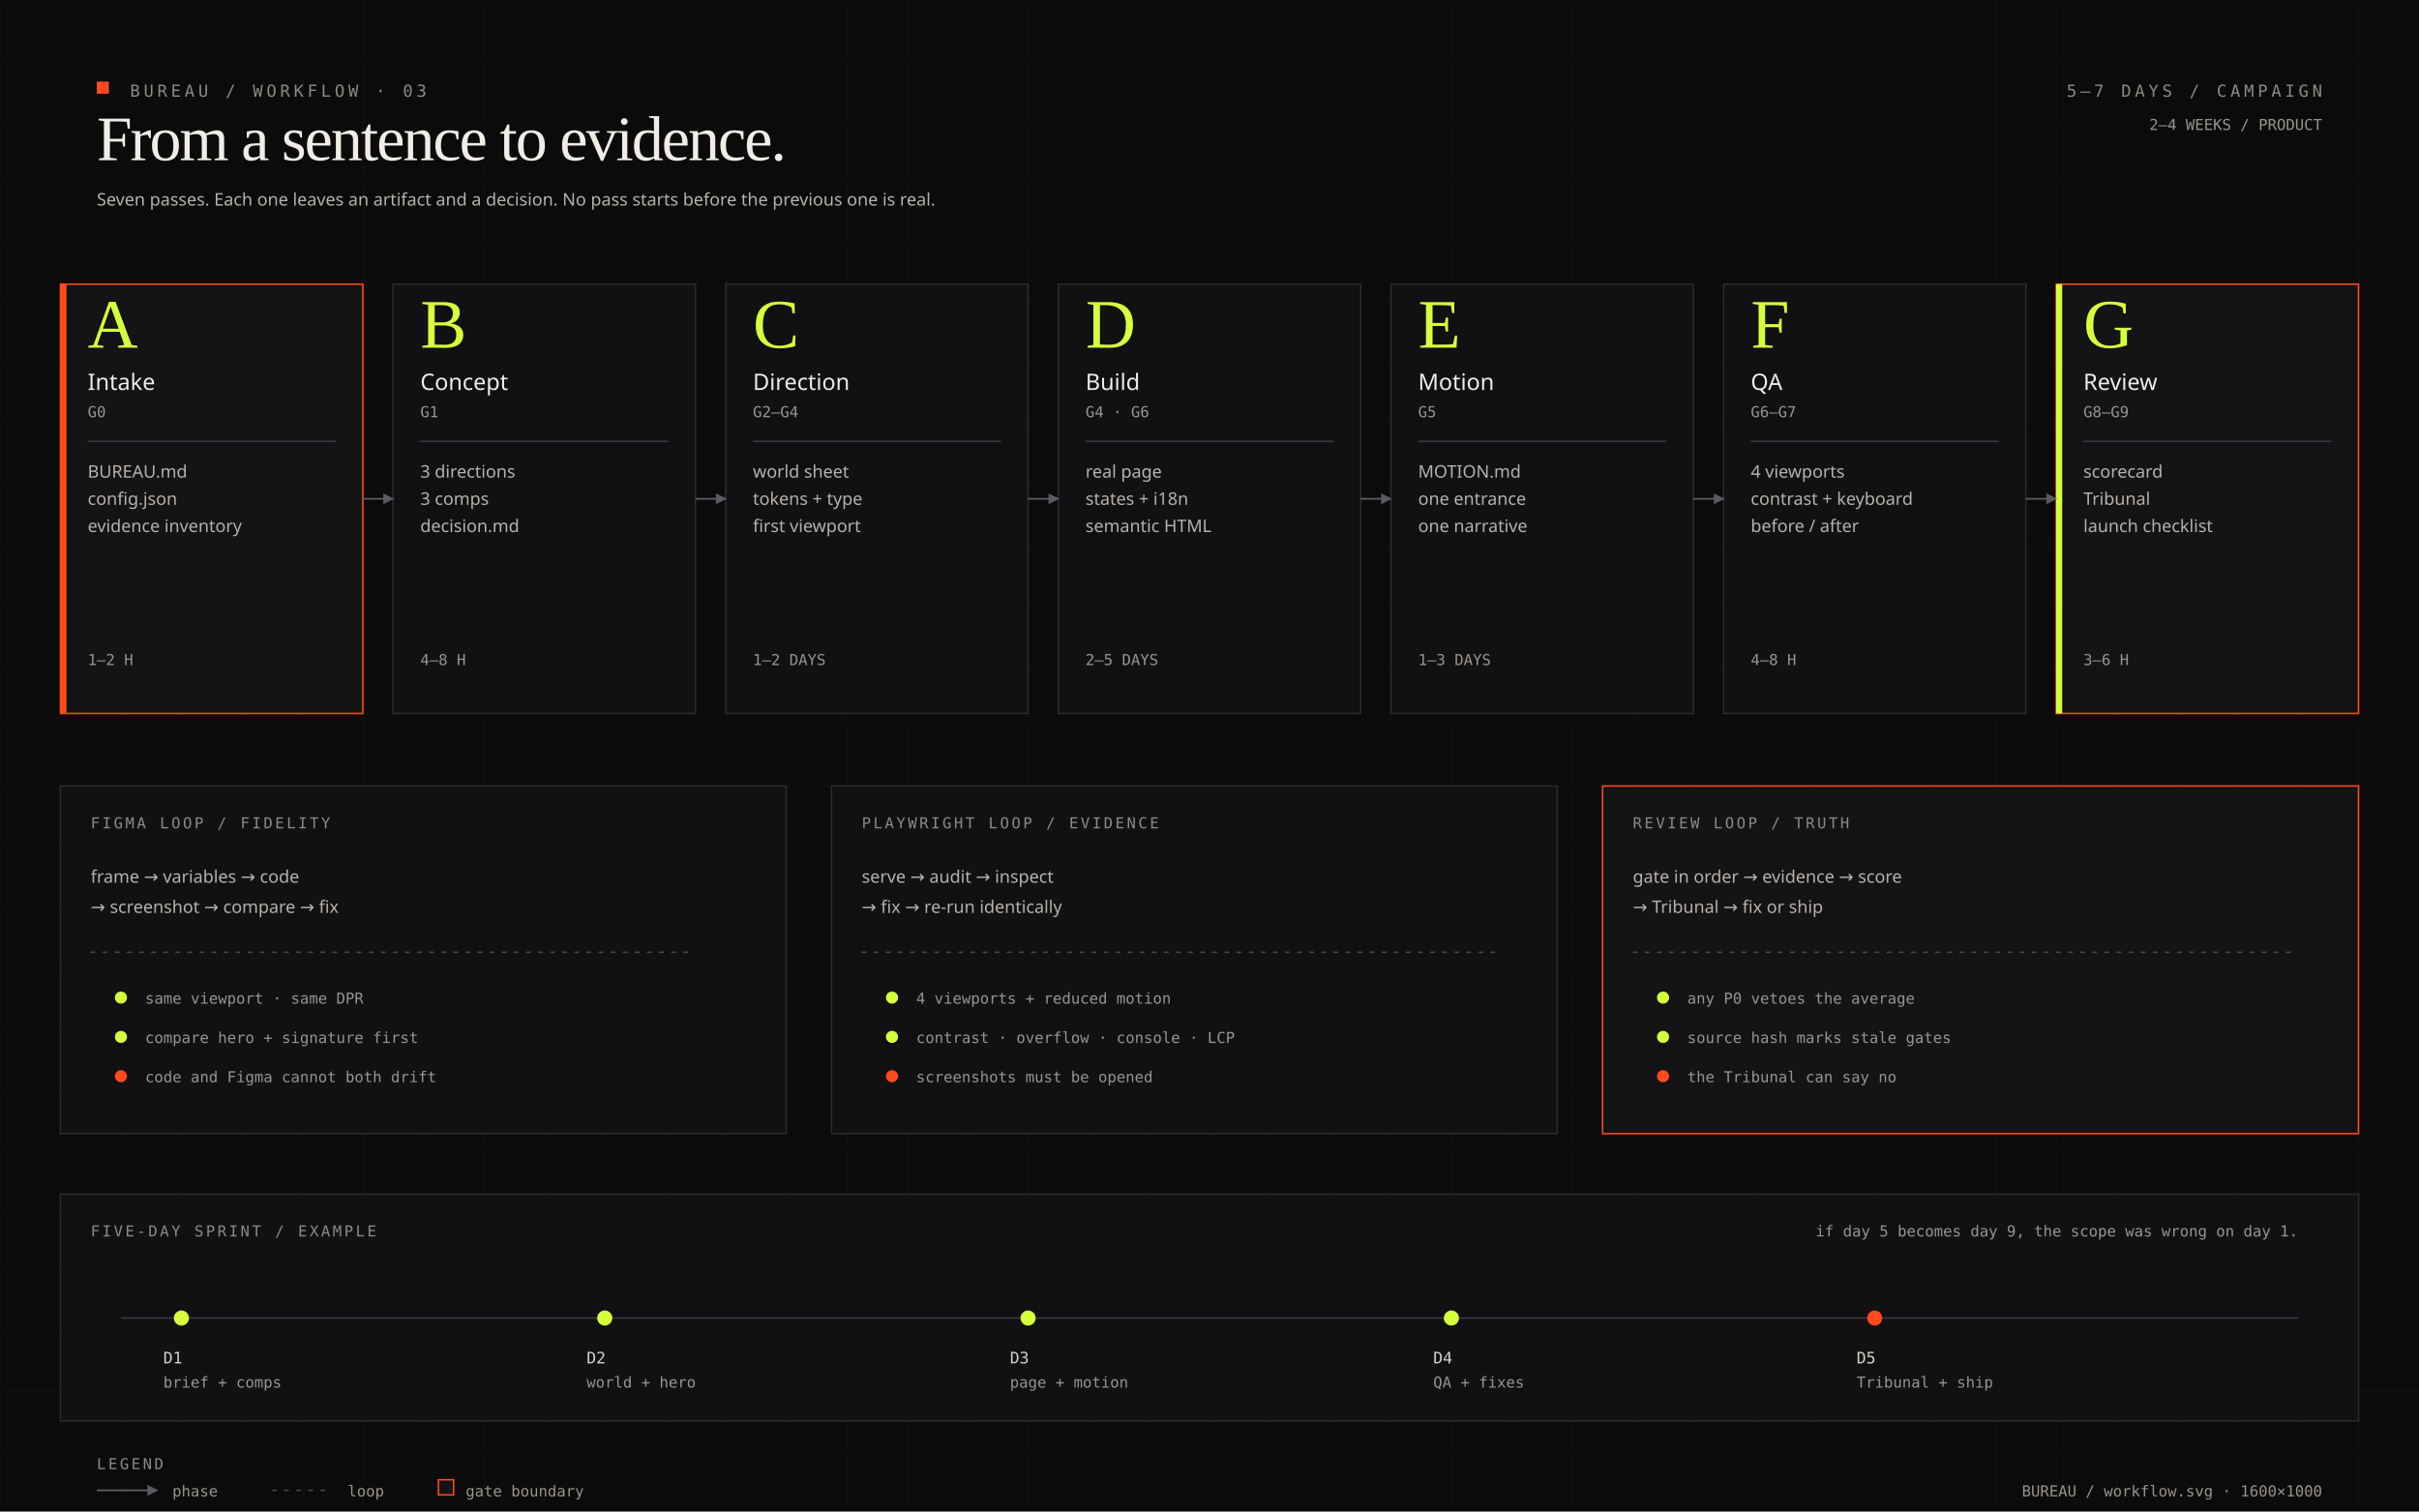
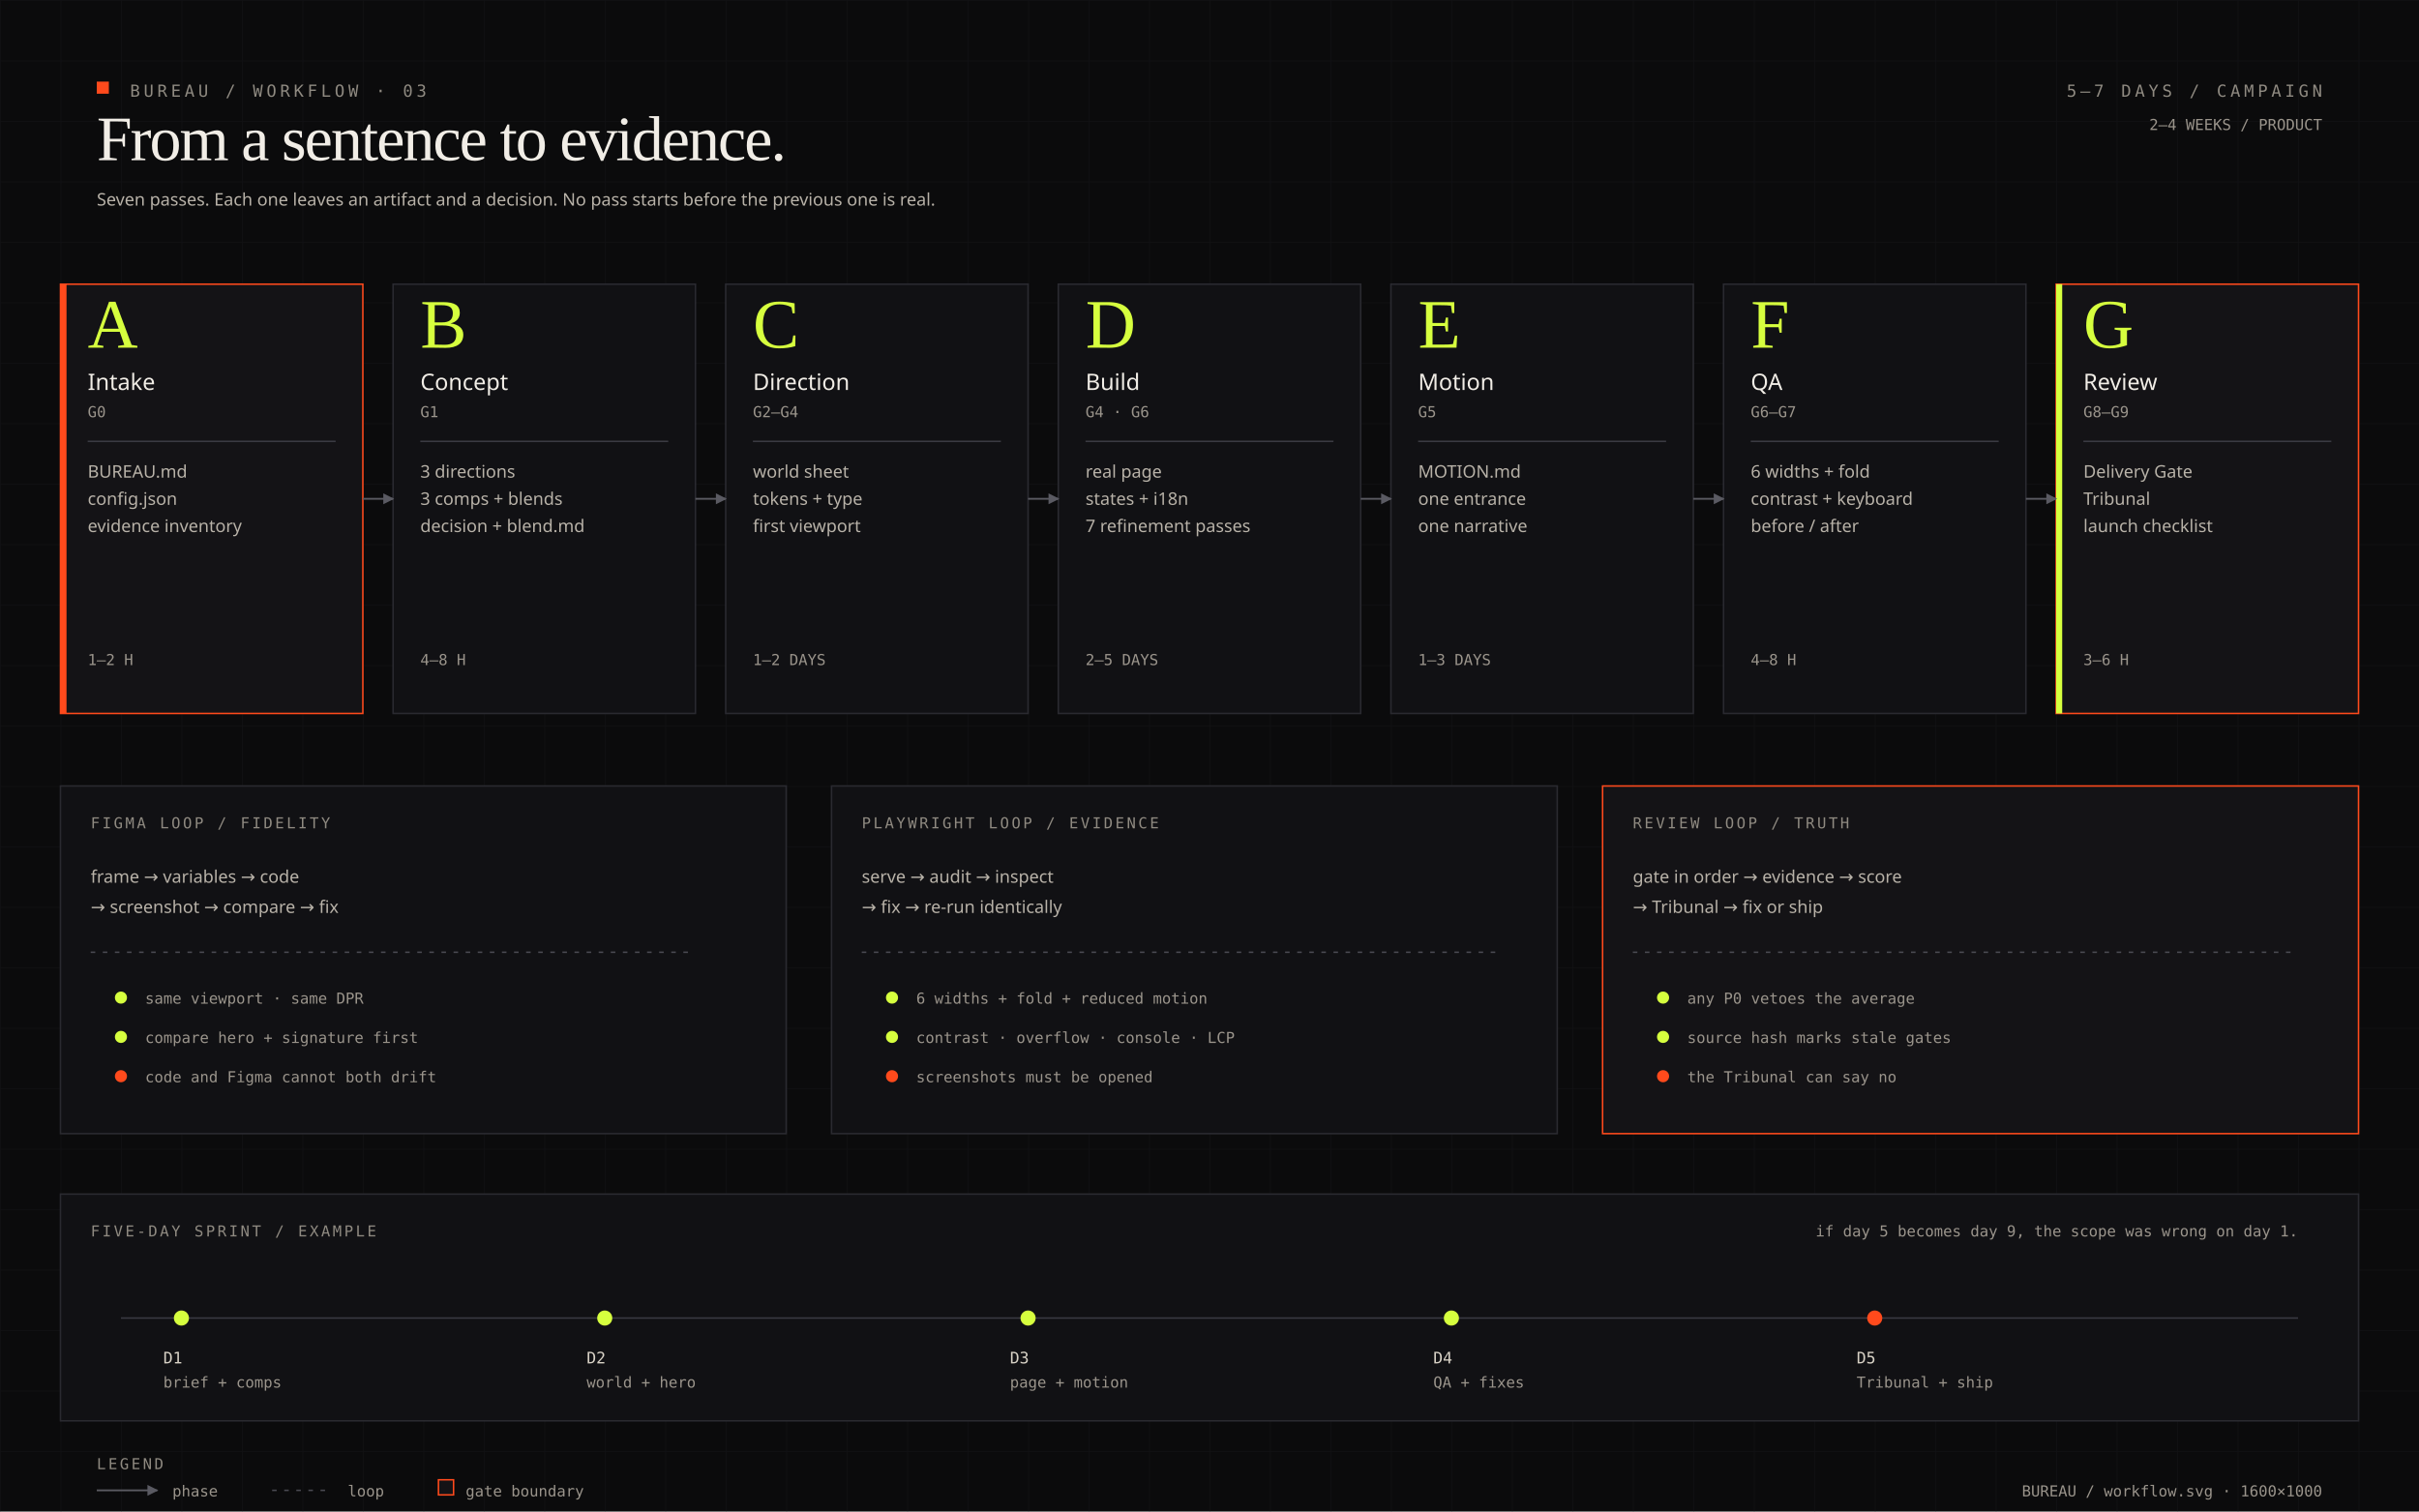
<svg xmlns="http://www.w3.org/2000/svg" width="1600" height="1000" viewBox="0 0 1600 1000" role="img" aria-labelledby="title desc">
  <defs>
    <marker id="a" viewBox="0 0 10 10" refX="9" refY="5" markerWidth="6" markerHeight="6" orient="auto-start-reverse">
      <path d="M0 0 L10 5 L0 10 Z" fill="#5A5A62" />
    </marker>
    <marker id="aa" viewBox="0 0 10 10" refX="9" refY="5" markerWidth="6" markerHeight="6" orient="auto-start-reverse">
      <path d="M0 0 L10 5 L0 10 Z" fill="#FF4A1C" />
    </marker>
    <pattern id="g" width="40" height="40" patternUnits="userSpaceOnUse">
      <path d="M40 0H0V40" fill="none" stroke="#17171B" stroke-width="1" />
    </pattern>
    <style>
    .bg{fill:#0B0B0C}
    .title{font-family:Georgia,'Times New Roman',serif;font-size:42px;fill:#F1EDE6;letter-spacing:-1.2px}
    .sub{font-family:'IBM Plex Mono',ui-monospace,monospace;font-size:11px;fill:#8F8A81;letter-spacing:2.4px}
    .label{font-family:'IBM Plex Mono',ui-monospace,monospace;font-size:10px;fill:#8F8A81;letter-spacing:1.6px}
    .t{font-family:Archivo,system-ui,sans-serif;font-size:15px;fill:#F1EDE6}
    .ts{font-family:Archivo,system-ui,sans-serif;font-size:11.5px;fill:#B8B2A8}
    .m{font-family:'IBM Plex Mono',ui-monospace,monospace;font-size:10px;fill:#9A948B}
    .mono{font-family:'IBM Plex Mono',ui-monospace,monospace;font-size:10.5px;fill:#D8D2C6}
    .letter{font-family:Georgia,'Times New Roman',serif;font-size:46px;fill:#D6FF3E}
    .box{fill:#111114;stroke:#2A2A30;stroke-width:1}
    .boxA{fill:#141316;stroke:#FF4A1C;stroke-width:1}
    .chip{fill:#17171B;stroke:#2C2C33;stroke-width:1}
    .line{stroke:#3A3A42;stroke-width:1;fill:none}
    .dash{stroke:#4A4A52;stroke-width:1;fill:none;stroke-dasharray:3 5}
    .flow{stroke:#5A5A62;stroke-width:1.2;fill:none;marker-end:url(#a)}
    .flowA{stroke:#FF4A1C;stroke-width:1.2;fill:none;marker-end:url(#aa)}
    .acid{fill:#D6FF3E}
  </style>
  </defs>
  <rect class="bg" width="1600" height="1000" />
  <rect width="1600" height="1000" fill="url(#g)" opacity=".5" />
  <rect x="64" y="54" width="8" height="8" fill="#FF4A1C" />
  <text x="86" y="64" class="sub">BUREAU / WORKFLOW · 03</text>
  <text x="64" y="106" class="title">From a sentence to evidence.</text>
  <text x="64" y="136" class="ts">Seven passes. Each one leaves an artifact and a decision. No pass starts before the previous one is real.</text>
  <text x="1536" y="64" class="sub" text-anchor="end">5–7 DAYS / CAMPAIGN</text>
  <text x="1536" y="86" class="m" text-anchor="end">2–4 WEEKS / PRODUCT</text>
  <g>
    <rect x="40" y="188" width="200" height="284" class="boxA" />
    <rect x="40" y="188" width="4" height="284" fill="#FF4A1C" />
    <text x="58" y="230" class="letter">A</text>
    <text x="58" y="258" class="t">Intake</text>
    <text x="58" y="276" class="m">G0</text>
    <line x1="58" y1="292" x2="222" y2="292" class="line" />
    <text x="58" y="316" class="ts">BUREAU.md</text>
    <text x="58" y="334" class="ts">config.json</text>
    <text x="58" y="352" class="ts">evidence inventory</text>
    <text x="58" y="440" class="m">1–2 H</text>
    <rect x="260" y="188" width="200" height="284" class="box" />
    <text x="278" y="230" class="letter">B</text>
    <text x="278" y="258" class="t">Concept</text>
    <text x="278" y="276" class="m">G1</text>
    <line x1="278" y1="292" x2="442" y2="292" class="line" />
    <text x="278" y="316" class="ts">3 directions</text>
-     <text x="278" y="334" class="ts">3 comps</text>
-     <text x="278" y="352" class="ts">decision.md</text>
+     <text x="278" y="334" class="ts">3 comps + blends</text>
+     <text x="278" y="352" class="ts">decision + blend.md</text>
    <text x="278" y="440" class="m">4–8 H</text>
    <rect x="480" y="188" width="200" height="284" class="box" />
    <text x="498" y="230" class="letter">C</text>
    <text x="498" y="258" class="t">Direction</text>
    <text x="498" y="276" class="m">G2–G4</text>
    <line x1="498" y1="292" x2="662" y2="292" class="line" />
    <text x="498" y="316" class="ts">world sheet</text>
    <text x="498" y="334" class="ts">tokens + type</text>
    <text x="498" y="352" class="ts">first viewport</text>
    <text x="498" y="440" class="m">1–2 DAYS</text>
    <rect x="700" y="188" width="200" height="284" class="box" />
    <text x="718" y="230" class="letter">D</text>
    <text x="718" y="258" class="t">Build</text>
    <text x="718" y="276" class="m">G4 · G6</text>
    <line x1="718" y1="292" x2="882" y2="292" class="line" />
    <text x="718" y="316" class="ts">real page</text>
    <text x="718" y="334" class="ts">states + i18n</text>
-     <text x="718" y="352" class="ts">semantic HTML</text>
+     <text x="718" y="352" class="ts">7 refinement passes</text>
    <text x="718" y="440" class="m">2–5 DAYS</text>
    <rect x="920" y="188" width="200" height="284" class="box" />
    <text x="938" y="230" class="letter">E</text>
    <text x="938" y="258" class="t">Motion</text>
    <text x="938" y="276" class="m">G5</text>
    <line x1="938" y1="292" x2="1102" y2="292" class="line" />
    <text x="938" y="316" class="ts">MOTION.md</text>
    <text x="938" y="334" class="ts">one entrance</text>
    <text x="938" y="352" class="ts">one narrative</text>
    <text x="938" y="440" class="m">1–3 DAYS</text>
    <rect x="1140" y="188" width="200" height="284" class="box" />
    <text x="1158" y="230" class="letter">F</text>
    <text x="1158" y="258" class="t">QA</text>
    <text x="1158" y="276" class="m">G6–G7</text>
    <line x1="1158" y1="292" x2="1322" y2="292" class="line" />
-     <text x="1158" y="316" class="ts">4 viewports</text>
+     <text x="1158" y="316" class="ts">6 widths + fold</text>
    <text x="1158" y="334" class="ts">contrast + keyboard</text>
    <text x="1158" y="352" class="ts">before / after</text>
    <text x="1158" y="440" class="m">4–8 H</text>
    <rect x="1360" y="188" width="200" height="284" class="boxA" />
    <rect x="1360" y="188" width="4" height="284" fill="#D6FF3E" />
    <text x="1378" y="230" class="letter" fill="#FF4A1C">G</text>
    <text x="1378" y="258" class="t">Review</text>
    <text x="1378" y="276" class="m">G8–G9</text>
    <line x1="1378" y1="292" x2="1542" y2="292" class="line" />
-     <text x="1378" y="316" class="ts">scorecard</text>
+     <text x="1378" y="316" class="ts">Delivery Gate</text>
    <text x="1378" y="334" class="ts">Tribunal</text>
    <text x="1378" y="352" class="ts">launch checklist</text>
    <text x="1378" y="440" class="m">3–6 H</text>
  </g>
  <path d="M240 330 L260 330" class="flow" />
  <path d="M460 330 L480 330" class="flow" />
  <path d="M680 330 L700 330" class="flow" />
  <path d="M900 330 L920 330" class="flow" />
  <path d="M1120 330 L1140 330" class="flow" />
  <path d="M1340 330 L1360 330" class="flow" />
  <rect x="40" y="520" width="480" height="230" class="box" />
  <text x="60" y="548" class="label">FIGMA LOOP / FIDELITY</text>
  <text x="60" y="584" class="ts">frame → variables → code</text>
  <text x="60" y="604" class="ts">→ screenshot → compare → fix</text>
  <path d="M60 630 L460 630" class="dash" />
  <circle cx="80" cy="660" r="4" class="acid" />
  <text x="96" y="664" class="m">same viewport · same DPR</text>
  <circle cx="80" cy="686" r="4" class="acid" />
  <text x="96" y="690" class="m">compare hero + signature first</text>
  <circle cx="80" cy="712" r="4" fill="#FF4A1C" />
  <text x="96" y="716" class="m">code and Figma cannot both drift</text>
  <rect x="550" y="520" width="480" height="230" class="box" />
  <text x="570" y="548" class="label">PLAYWRIGHT LOOP / EVIDENCE</text>
  <text x="570" y="584" class="ts">serve → audit → inspect</text>
  <text x="570" y="604" class="ts">→ fix → re-run identically</text>
  <path d="M570 630 L990 630" class="dash" />
  <circle cx="590" cy="660" r="4" class="acid" />
-   <text x="606" y="664" class="m">4 viewports + reduced motion</text>
+   <text x="606" y="664" class="m">6 widths + fold + reduced motion</text>
  <circle cx="590" cy="686" r="4" class="acid" />
  <text x="606" y="690" class="m">contrast · overflow · console · LCP</text>
  <circle cx="590" cy="712" r="4" fill="#FF4A1C" />
  <text x="606" y="716" class="m">screenshots must be opened</text>
  <rect x="1060" y="520" width="500" height="230" class="boxA" />
  <text x="1080" y="548" class="label">REVIEW LOOP / TRUTH</text>
  <text x="1080" y="584" class="ts">gate in order → evidence → score</text>
  <text x="1080" y="604" class="ts">→ Tribunal → fix or ship</text>
  <path d="M1080 630 L1520 630" class="dash" />
  <circle cx="1100" cy="660" r="4" fill="#D6FF3E" />
  <text x="1116" y="664" class="m">any P0 vetoes the average</text>
  <circle cx="1100" cy="686" r="4" fill="#D6FF3E" />
  <text x="1116" y="690" class="m">source hash marks stale gates</text>
  <circle cx="1100" cy="712" r="4" fill="#FF4A1C" />
  <text x="1116" y="716" class="m">the Tribunal can say no</text>
  <rect x="40" y="790" width="1520" height="150" class="box" />
  <text x="60" y="818" class="label">FIVE-DAY SPRINT / EXAMPLE</text>
  <path d="M80 872 L1520 872" class="line" />
  <g>
    <circle cx="120" cy="872" r="5" fill="#D6FF3E" />
    <text x="108" y="902" class="mono">D1</text>
    <text x="108" y="918" class="m">brief + comps</text>
    <circle cx="400" cy="872" r="5" fill="#D6FF3E" />
    <text x="388" y="902" class="mono">D2</text>
    <text x="388" y="918" class="m">world + hero</text>
    <circle cx="680" cy="872" r="5" fill="#D6FF3E" />
    <text x="668" y="902" class="mono">D3</text>
    <text x="668" y="918" class="m">page + motion</text>
    <circle cx="960" cy="872" r="5" fill="#D6FF3E" />
    <text x="948" y="902" class="mono">D4</text>
    <text x="948" y="918" class="m">QA + fixes</text>
    <circle cx="1240" cy="872" r="5" fill="#FF4A1C" />
    <text x="1228" y="902" class="mono">D5</text>
    <text x="1228" y="918" class="m">Tribunal + ship</text>
  </g>
  <text x="1520" y="818" class="m" text-anchor="end" fill="#FF4A1C">if day 5 becomes day 9, the scope was wrong on day 1.</text>
  <g>
    <text x="64" y="972" class="label">LEGEND</text>
    <line x1="64" y1="986" x2="104" y2="986" class="flow" />
    <text x="114" y="990" class="m">phase</text>
    <line x1="180" y1="986" x2="220" y2="986" class="dash" />
    <text x="230" y="990" class="m">loop</text>
    <rect x="290" y="979" width="10" height="10" class="boxA" />
    <text x="308" y="990" class="m">gate boundary</text>
  </g>
  <text x="1536" y="990" class="m" text-anchor="end">BUREAU / workflow.svg · 1600×1000</text>
</svg>
